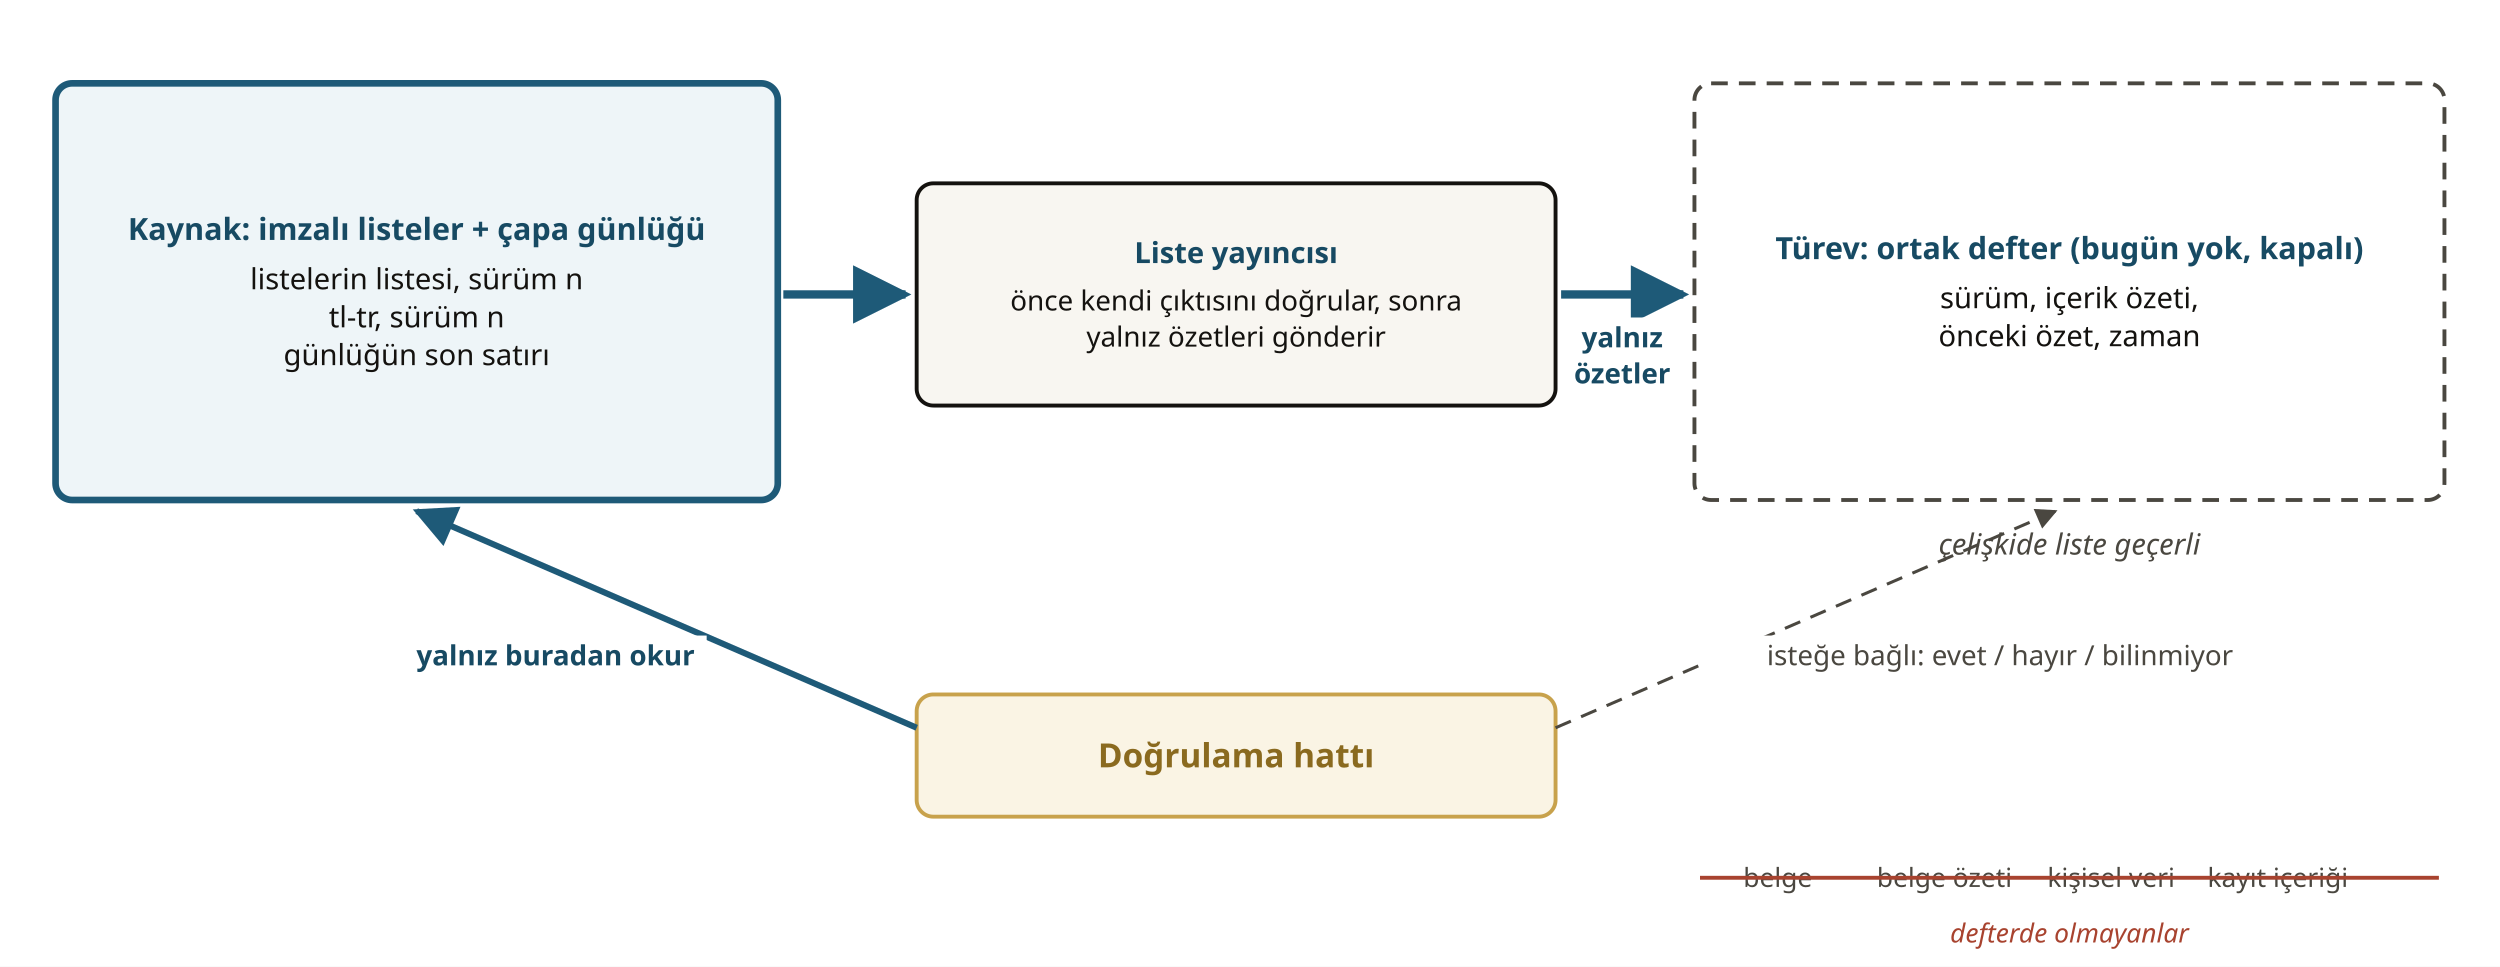
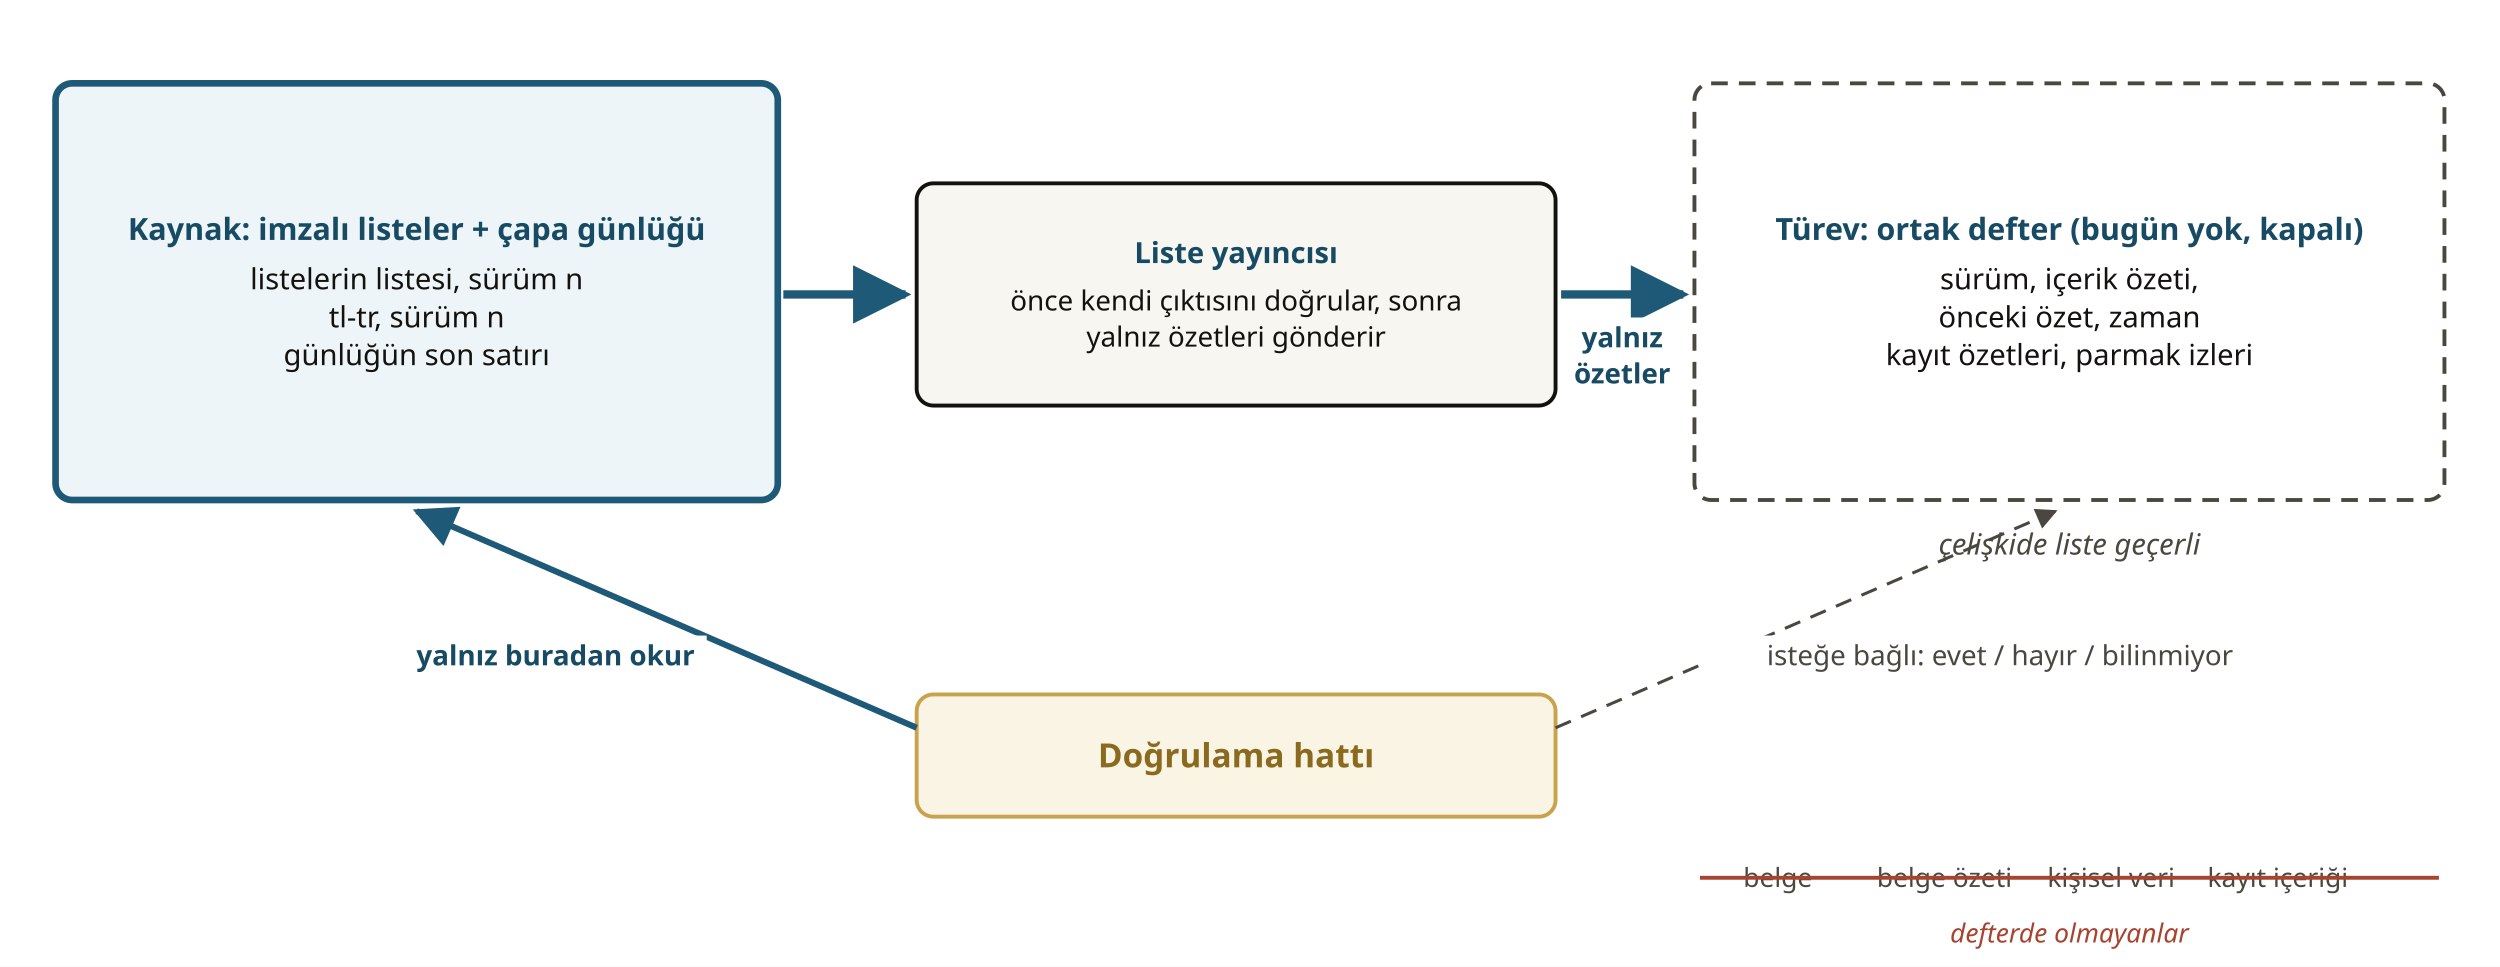
<svg xmlns="http://www.w3.org/2000/svg" viewBox="0 0 900 348" width="900" height="348" font-family="IBM Plex Sans">
  <defs>
    <marker id="ar" viewBox="0 0 10 10" refX="9" refY="5" markerWidth="7" markerHeight="7" orient="auto-start-reverse">
      <path d="M0,0 L10,5 L0,10 z" fill="#1E5A78" />
    </marker>
    <marker id="arm" viewBox="0 0 10 10" refX="9" refY="5" markerWidth="7" markerHeight="7" orient="auto-start-reverse">
      <path d="M0,0 L10,5 L0,10 z" fill="#4A4740" />
    </marker>
    <marker id="arr" viewBox="0 0 10 10" refX="9" refY="5" markerWidth="7" markerHeight="7" orient="auto-start-reverse">
      <path d="M0,0 L10,5 L0,10 z" fill="#A8432F" />
    </marker>
    <marker id="arg" viewBox="0 0 10 10" refX="9" refY="5" markerWidth="7" markerHeight="7" orient="auto-start-reverse">
      <path d="M0,0 L10,5 L0,10 z" fill="#C8A24C" />
    </marker>
  </defs>
  <rect x="0" y="0" width="900" height="348" fill="#FFFFFF" />
  <rect x="20" y="30" width="260" height="150" rx="6" fill="#EEF5F8" stroke="#1E5A78" stroke-width="2.4" />
  <text x="150" y="82.5" font-size="11" font-weight="700" fill="#174A63" text-anchor="middle" dominant-baseline="middle">Kaynak: imzalı listeler + çapa günlüğü</text>
  <text x="150" y="100.5" font-size="10.5" font-weight="500" fill="#14120F" text-anchor="middle" dominant-baseline="middle">listelerin listesi, sürüm n</text>
  <text x="150" y="114.2" font-size="10.5" font-weight="500" fill="#14120F" text-anchor="middle" dominant-baseline="middle">tl-tr, sürüm n</text>
  <text x="150" y="127.8" font-size="10.5" font-weight="500" fill="#14120F" text-anchor="middle" dominant-baseline="middle">günlüğün son satırı</text>
  <rect x="330" y="66" width="230" height="80" rx="6" fill="#F8F6F1" stroke="#14120F" stroke-width="1.4" />
  <text x="445" y="91.0" font-size="10.5" font-weight="700" fill="#174A63" text-anchor="middle" dominant-baseline="middle">Liste yayıncısı</text>
  <text x="445" y="108.3" font-size="10" font-weight="500" fill="#14120F" text-anchor="middle" dominant-baseline="middle">önce kendi çıktısını doğrular, sonra</text>
  <text x="445" y="121.3" font-size="10" font-weight="500" fill="#14120F" text-anchor="middle" dominant-baseline="middle">yalnız özetleri gönderir</text>
  <rect x="610" y="30" width="270" height="150" rx="6" fill="#FFFFFF" stroke="#4A4740" stroke-width="1.4" stroke-dasharray="6 4" />
-   <text x="745" y="89.4" font-size="11" font-weight="700" fill="#174A63" text-anchor="middle" dominant-baseline="middle">Türev: ortak defter (bugün yok, kapalı)</text>
-   <text x="745" y="107.3" font-size="10.5" font-weight="500" fill="#14120F" text-anchor="middle" dominant-baseline="middle">sürüm, içerik özeti,</text>
-   <text x="745" y="121.0" font-size="10.5" font-weight="500" fill="#14120F" text-anchor="middle" dominant-baseline="middle">önceki özet, zaman</text>
+   <text x="745" y="82.5" font-size="11" font-weight="700" fill="#174A63" text-anchor="middle" dominant-baseline="middle">Türev: ortak defter (bugün yok, kapalı)</text>
+   <text x="745" y="100.5" font-size="10.5" font-weight="500" fill="#14120F" text-anchor="middle" dominant-baseline="middle">sürüm, içerik özeti,</text>
+   <text x="745" y="114.2" font-size="10.5" font-weight="500" fill="#14120F" text-anchor="middle" dominant-baseline="middle">önceki özet, zaman</text>
+   <text x="745" y="127.8" font-size="10.5" font-weight="500" fill="#14120F" text-anchor="middle" dominant-baseline="middle">kayıt özetleri, parmak izleri</text>
  <line x1="282" y1="106" x2="326" y2="106" stroke="#1E5A78" stroke-width="3" marker-end="url(#ar)" />
  <line x1="562" y1="106" x2="606" y2="106" stroke="#1E5A78" stroke-width="3" marker-end="url(#ar)" />
  <rect x="564.1" y="114.3" width="39.8" height="14.4" fill="#FFFFFF" />
  <text x="584" y="121.5" font-size="10" font-weight="600" fill="#174A63" text-anchor="middle" dominant-baseline="middle">yalnız</text>
  <rect x="561.5" y="127.3" width="45.1" height="14.4" fill="#FFFFFF" />
  <text x="584" y="134.5" font-size="10" font-weight="600" fill="#174A63" text-anchor="middle" dominant-baseline="middle">özetler</text>
  <text x="745" y="196.0" font-size="10.5" font-weight="400" fill="#4A4740" text-anchor="middle" dominant-baseline="middle" font-style="italic">çelişkide liste geçerli</text>
  <rect x="330" y="250" width="230" height="44" rx="6" fill="#FAF4E4" stroke="#C8A24C" stroke-width="1.4" />
  <text x="445" y="272.0" font-size="12" font-weight="700" fill="#8A6A1F" text-anchor="middle" dominant-baseline="middle">Doğrulama hattı</text>
  <line x1="330" y1="262" x2="150" y2="184" stroke="#1E5A78" stroke-width="2.2" marker-end="url(#ar)" />
  <rect x="145.7" y="228.8" width="108.7" height="14.4" fill="#FFFFFF" />
  <text x="200" y="236.0" font-size="10" font-weight="600" fill="#174A63" text-anchor="middle" dominant-baseline="middle">yalnız buradan okur</text>
  <line x1="560" y1="262" x2="740" y2="184" stroke="#4A4740" stroke-width="1.1" stroke-dasharray="6 4" marker-end="url(#arm)" />
  <rect x="612.6" y="228.8" width="214.7" height="14.4" fill="#FFFFFF" />
  <text x="720" y="236.0" font-size="10" font-weight="400" fill="#4A4740" text-anchor="middle" dominant-baseline="middle">isteğe bağlı: evet / hayır / bilinmiyor</text>
  <text x="640" y="316.0" font-size="9.5" font-weight="400" fill="#4A4740" text-anchor="middle" dominant-baseline="middle">belge</text>
  <text x="700" y="316.0" font-size="9.5" font-weight="400" fill="#4A4740" text-anchor="middle" dominant-baseline="middle">belge özeti</text>
  <text x="760" y="316.0" font-size="9.5" font-weight="400" fill="#4A4740" text-anchor="middle" dominant-baseline="middle">kişisel veri</text>
  <text x="820" y="316.0" font-size="9.5" font-weight="400" fill="#4A4740" text-anchor="middle" dominant-baseline="middle">kayıt içeriği</text>
  <line x1="612" y1="316" x2="878" y2="316" stroke="#A8432F" stroke-width="1.4" />
  <rect x="693.2" y="329.2" width="103.7" height="13.7" fill="#FFFFFF" />
  <text x="745" y="336.0" font-size="9.5" font-weight="400" fill="#A8432F" text-anchor="middle" dominant-baseline="middle" font-style="italic">defterde olmayanlar</text>
</svg>
